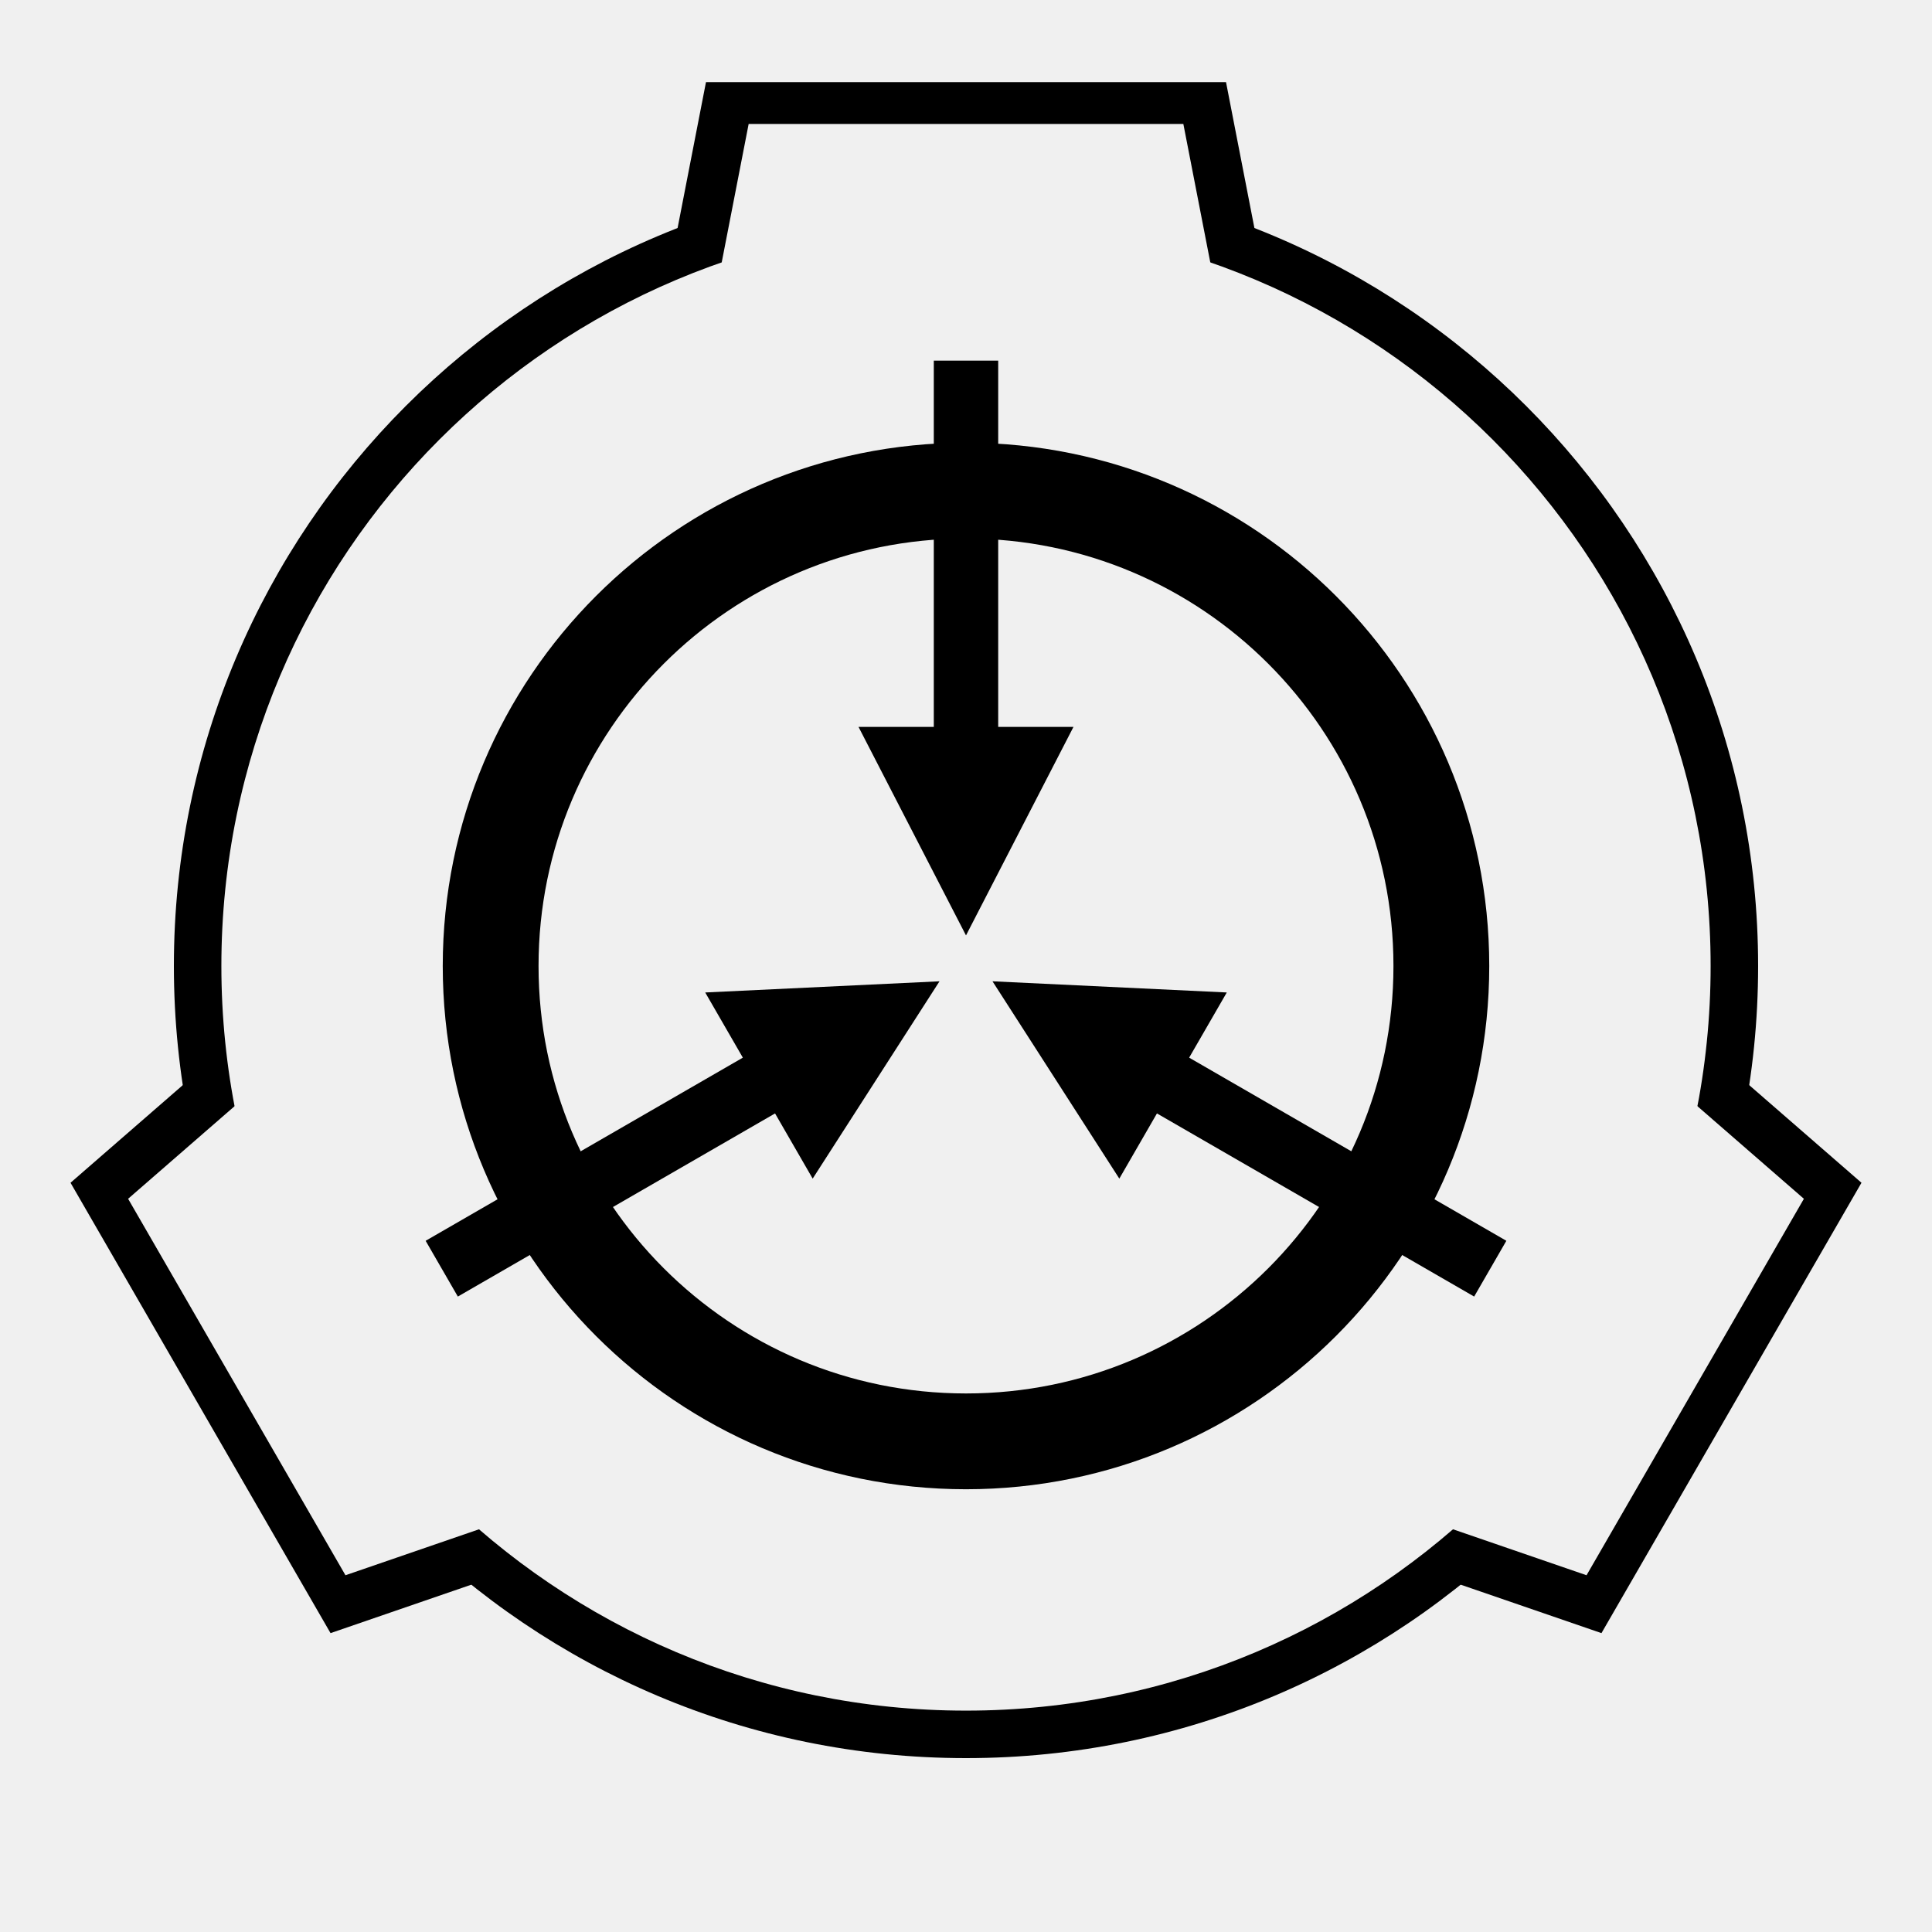
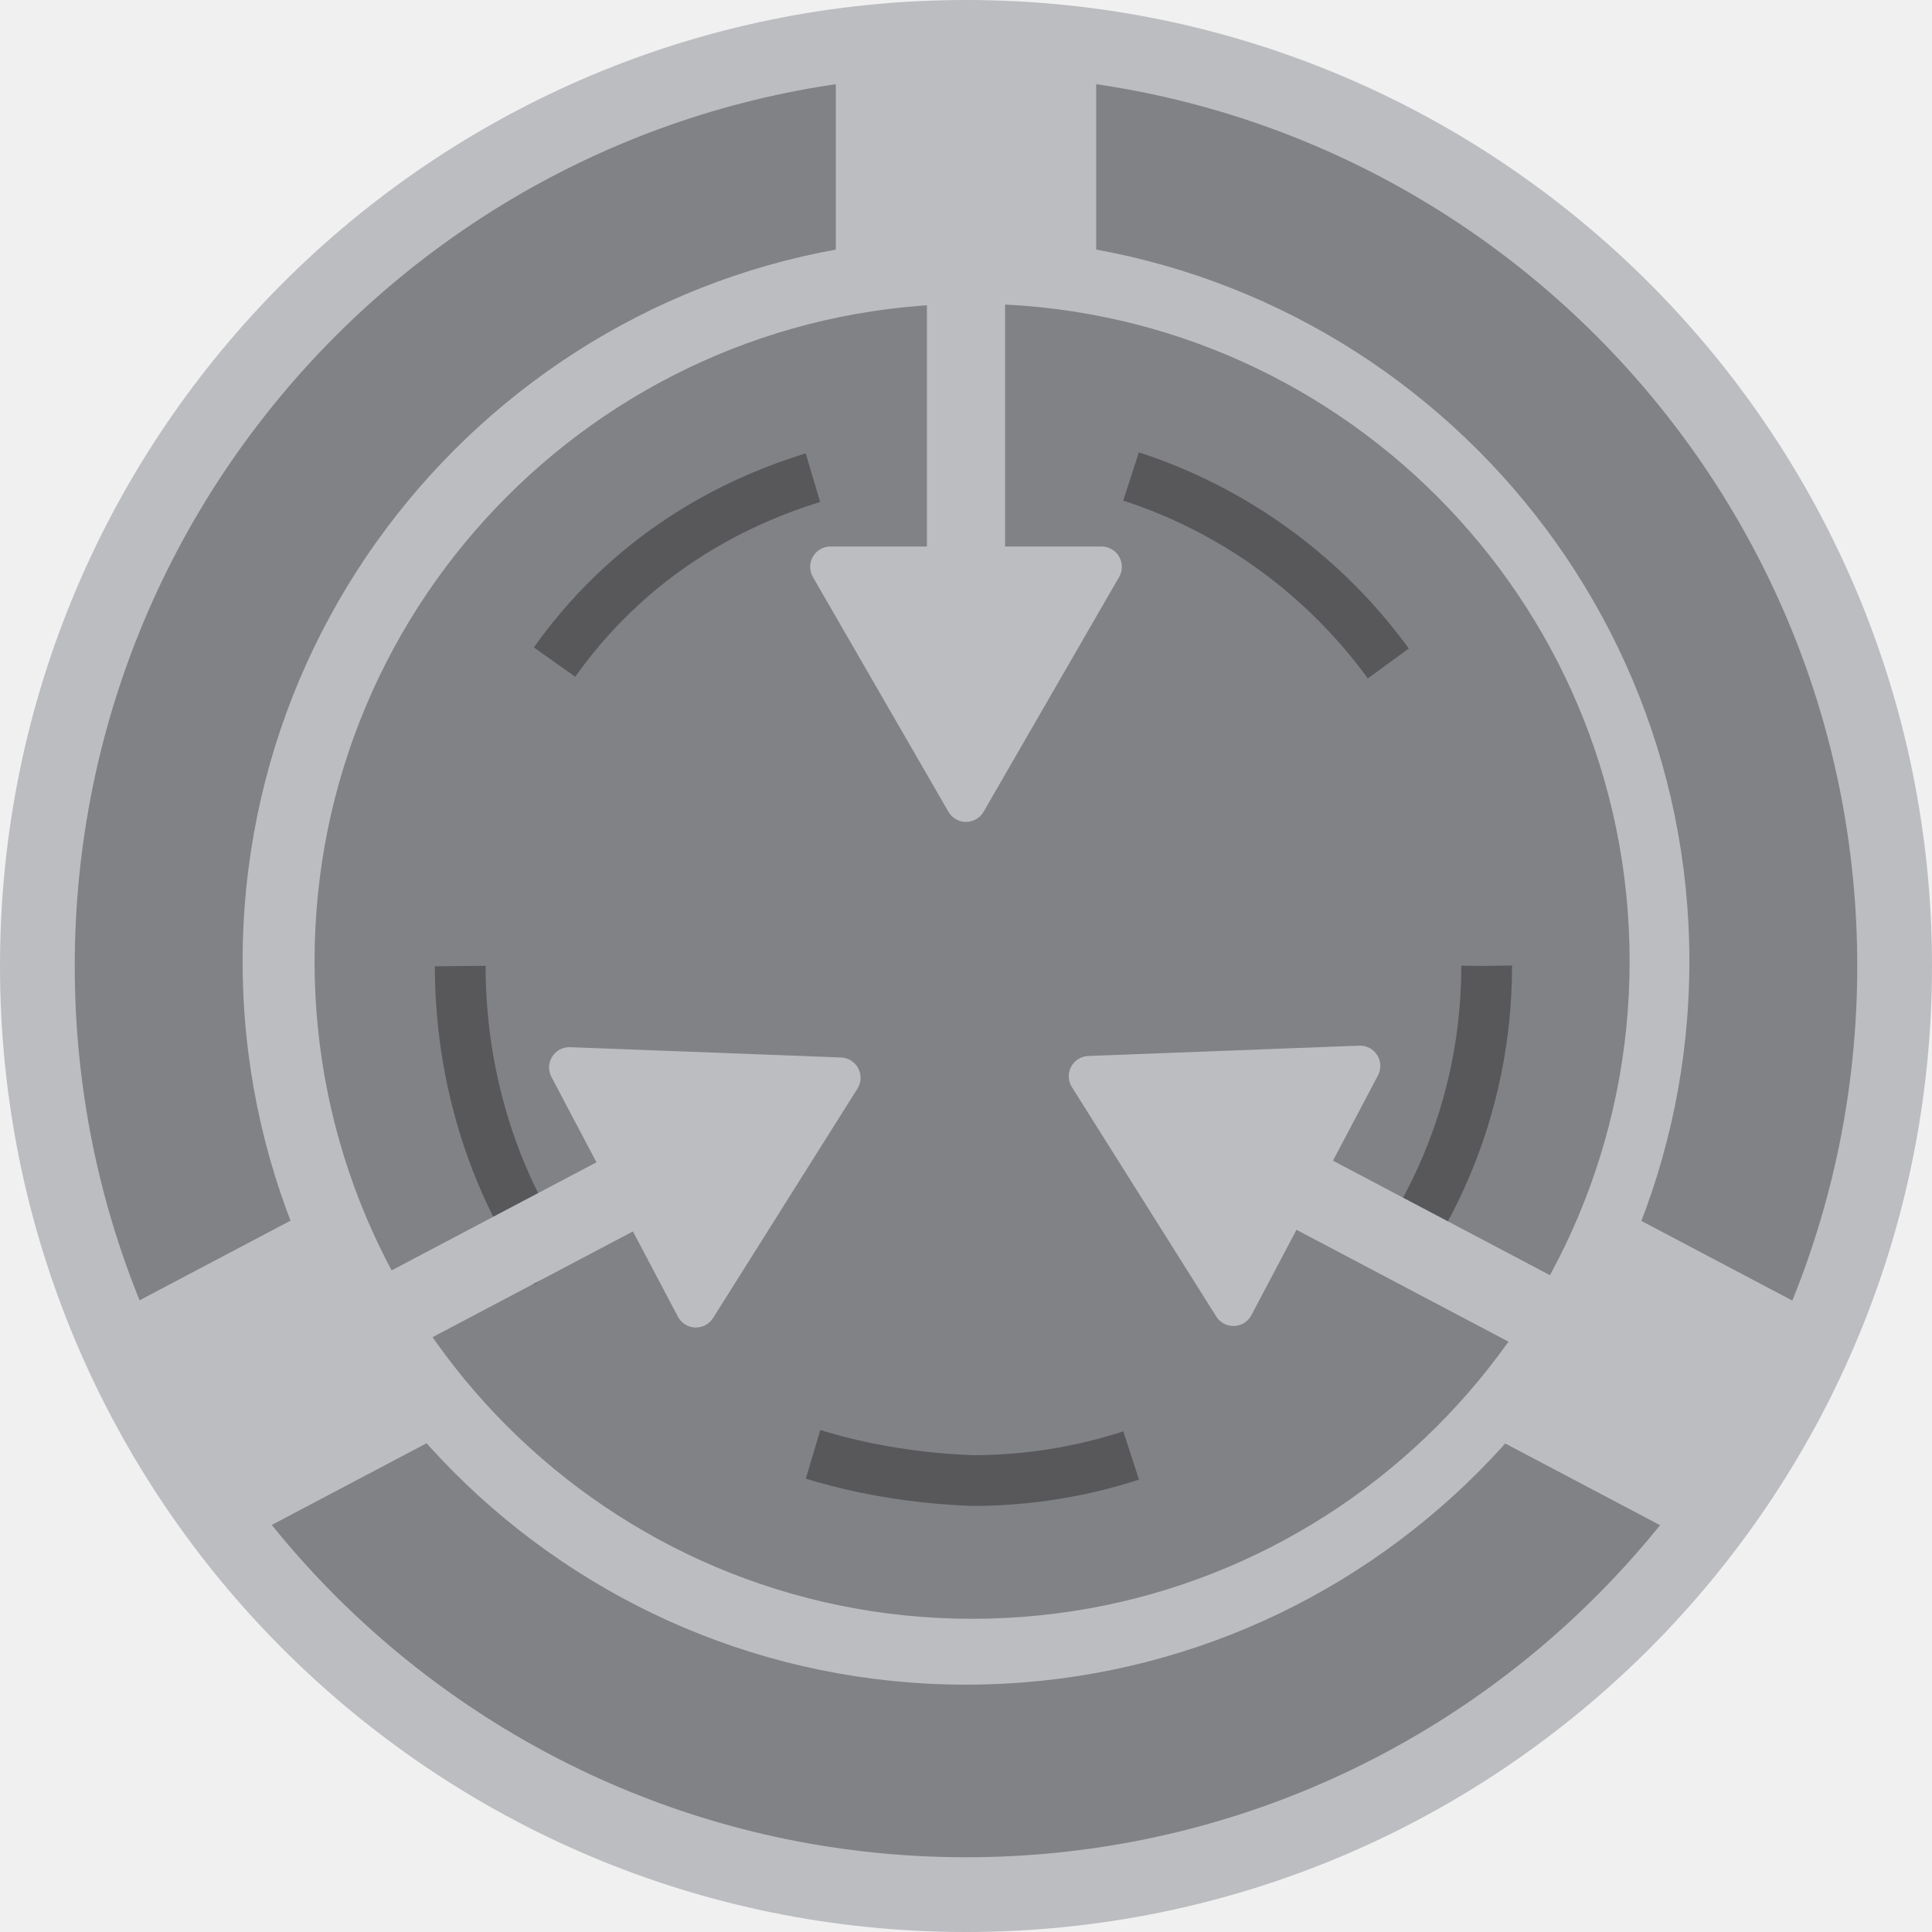
- <svg xmlns="http://www.w3.org/2000/svg" xmlns:xlink="http://www.w3.org/1999/xlink" version="1.1" viewBox="-1200 -1200 2400 2400">
+ <svg xmlns="http://www.w3.org/2000/svg" viewBox="0 0 952 952">
  <defs>
-     <mask id="c">
-       <path d="m-1200-1200h2400v2400h-2400z" fill="#fff" />
-       <circle r="925" />
-       <path d="m-306-861 36-185h540l36 185" />
-       <path transform="rotate(120)" d="m-306-861 36-185h540l36 185" />
-       <path transform="rotate(240)" d="m-306-861 36-185h540l36 185" />
-     </mask>
+     <style>.cls-1{fill:#bcbdc0;}.cls-2{fill:#818285;}.cls-3{fill:none;stroke:#58585a;stroke-miterlimit:10;stroke-width:25px;stroke-dasharray:159.32 159.32;}</style>
  </defs>
-   <g mask="url(#c)">
-     <circle r="984" />
-     <path id="a" d="m-359-913 36-185h646l36 185" />
-     <use transform="rotate(120)" xlink:href="#a" />
-     <use transform="rotate(240)" xlink:href="#a" />
+   <g id="Layer_1" data-name="Layer 1">
+     <circle class="cls-1" cx="476" cy="476" r="476" />
  </g>
-   <circle r="590.5" fill="none" stroke="#000" stroke-width="119" />
-   <path id="b" d="m-40-752v455h-93.5l133.5 259 133.5-259h-93.5v-455" />
-   <use transform="rotate(120)" xlink:href="#b" />
-   <use transform="rotate(240)" xlink:href="#b" />
+   <g id="Layer_2" data-name="Layer 2">
+     <circle class="cls-2" cx="476" cy="476" r="439.17" />
+   </g>
+   <g id="Layer_7" data-name="Layer 7">
+     <rect class="cls-1" x="759.79" y="618.04" width="128.3" height="128.3" transform="translate(1234.31 1670.03) rotate(-152.18)" />
+     <rect class="cls-1" x="411.85" y="15.89" width="128.3" height="128.3" transform="translate(556.04 -395.96) rotate(90)" />
+     <rect class="cls-1" x="83.81" y="611.2" width="113.61" height="128.3" transform="translate(580.14 1207.03) rotate(152.18)" />
+   </g>
+   <g id="Layer_3" data-name="Layer 3">
+     <circle class="cls-1" cx="476" cy="473.67" r="356.45" />
+   </g>
+   <g id="Layer_4" data-name="Layer 4">
+     <circle class="cls-2" cx="479" cy="473.67" r="324" />
+   </g>
+   <g id="Layer_6" data-name="Layer 6">
+     <path class="cls-3" d="M732.56,476C732.56,616,619,729.56,479,729.56c-336.35-13.35-336.25-493.82,0-507.12C619,222.44,732.56,336,732.56,476Z" />
+   </g>
+   <g id="Layer_5" data-name="Layer 5">
+     <path class="cls-1" d="M484.66,400l66.8-115.7a10,10,0,0,0-8.66-15H409.2a10,10,0,0,0-8.66,15L467.34,400A10,10,0,0,0,484.66,400Z" />
+     <rect class="cls-1" x="456.74" width="38.51" height="295.95" rx="19.26" transform="translate(952 295.95) rotate(-180)" />
+     <path class="cls-1" d="M414.43,521.08,280.94,516a10,10,0,0,0-9.23,14.65l62.34,118.16a10,10,0,0,0,17.31.66L422.52,536.4A10,10,0,0,0,414.43,521.08Z" />
+     <rect class="cls-1" x="176.29" y="498.39" width="38.51" height="295.95" rx="19.26" transform="translate(675.97 171.79) rotate(62.18)" />
+     <path class="cls-1" d="M536.25,520.34l133.5-5.09A10,10,0,0,1,679,529.91L616.63,648.06a10,10,0,0,1-17.31.66L528.17,535.66A10,10,0,0,1,536.25,520.34Z" />
+     <rect class="cls-1" x="735.89" y="497.65" width="38.51" height="295.95" rx="19.26" transform="translate(1678.55 279.02) rotate(117.82)" />
+   </g>
</svg>
